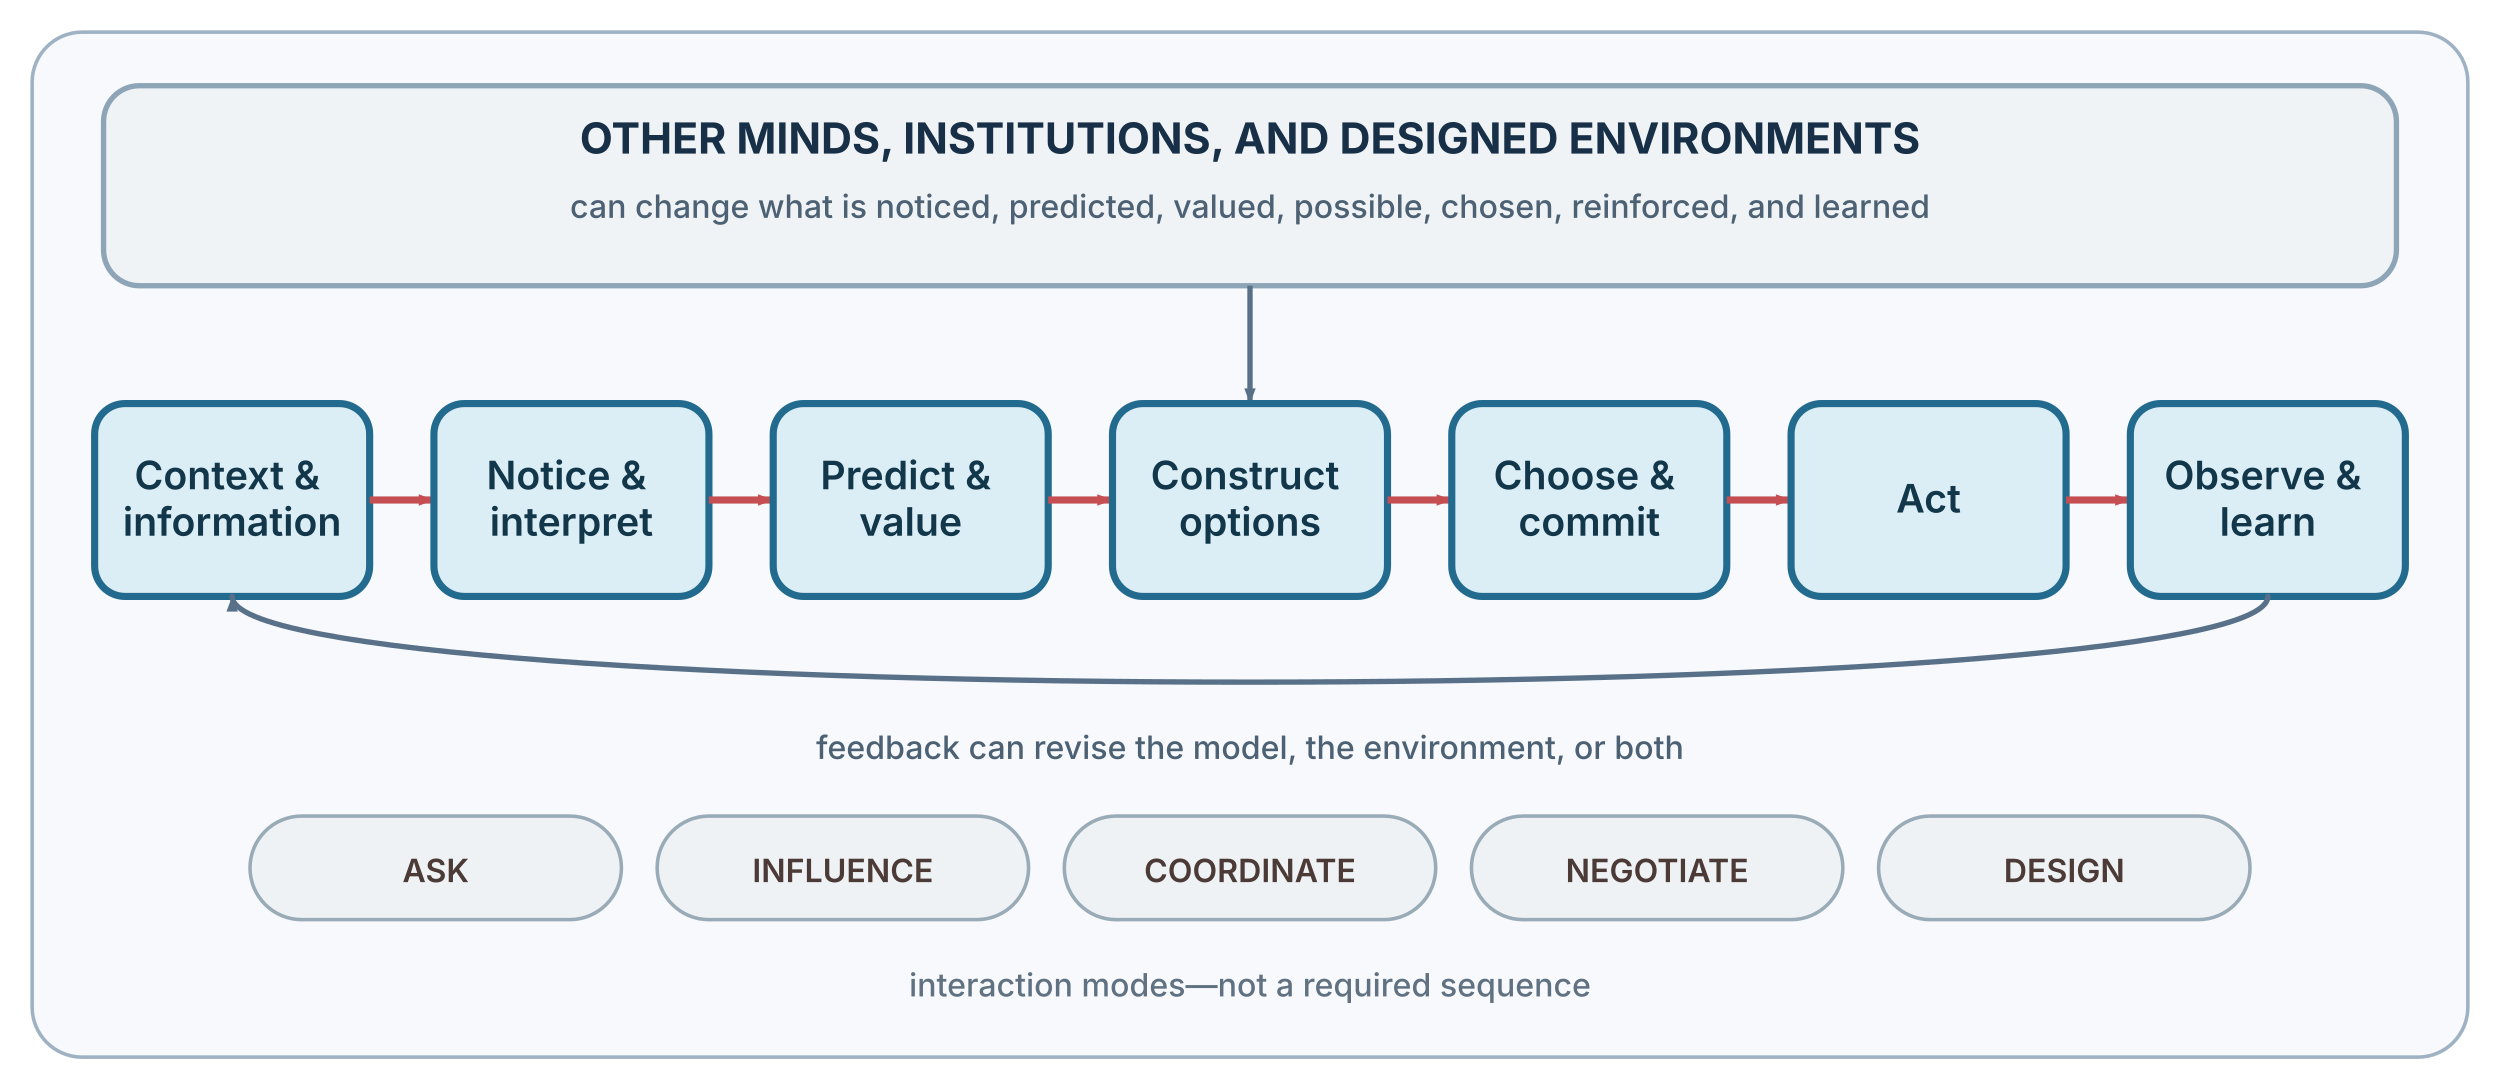
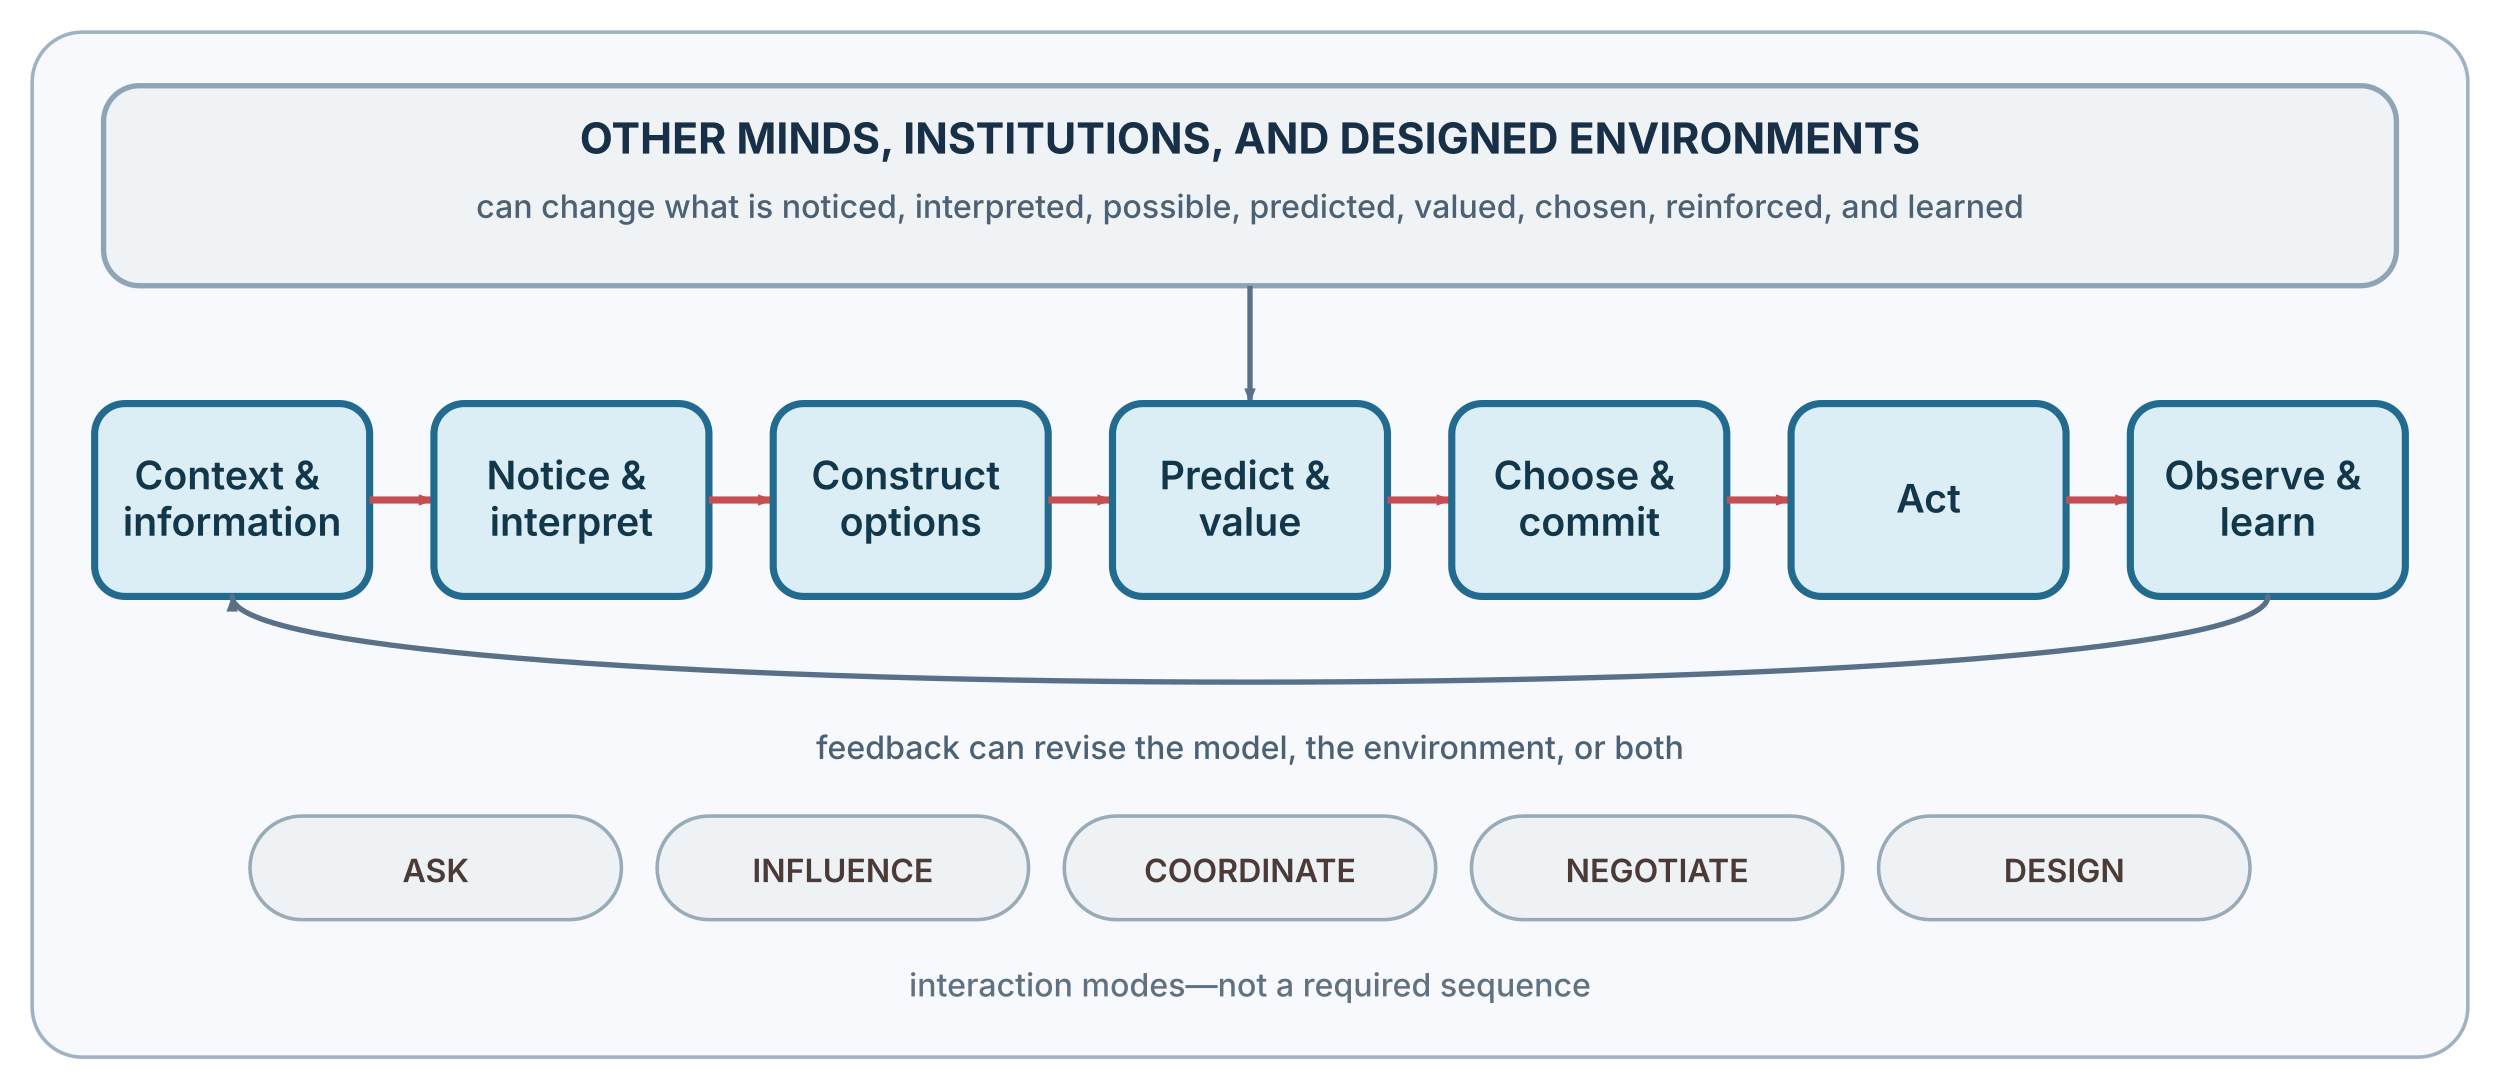
<svg xmlns="http://www.w3.org/2000/svg" width="1400" height="610" viewBox="0 0 1400 610" role="img" aria-labelledby="title desc">
  <defs>
    <marker id="arrow" viewBox="0 0 10 8" markerWidth="10" markerHeight="8" refX="9" refY="4" orient="auto" markerUnits="userSpaceOnUse">
      <path d="M0.5,0.8 L9,4 L0.5,7.2 z" fill="#587189" />
    </marker>
    <marker id="arrow-accent" viewBox="0 0 10 8" markerWidth="10" markerHeight="8" refX="9" refY="4" orient="auto" markerUnits="userSpaceOnUse">
      <path d="M0.5,0.8 L9,4 L0.5,7.2 z" fill="#c44e52" />
    </marker>
    <style>.node-label{font:600 22px -apple-system,BlinkMacSystemFont,"Segoe UI",sans-serif}.small{font:500 18px -apple-system,BlinkMacSystemFont,"Segoe UI",sans-serif}.outer{font:650 24px -apple-system,BlinkMacSystemFont,"Segoe UI",sans-serif}.mode{font:600 18px -apple-system,BlinkMacSystemFont,"Segoe UI",sans-serif}</style>
  </defs>
  <rect x="18" y="18" width="1364" height="574" rx="28" fill="#f7f9fc" stroke="#9fb2c3" stroke-width="2" />
  <rect x="58" y="48" width="1284" height="112" rx="20" fill="#f0f3f6" stroke="#8ea5b7" stroke-width="3" />
  <text x="700" y="86" class="outer" fill="#183047" text-anchor="middle">OTHER MINDS, INSTITUTIONS, AND DESIGNED ENVIRONMENTS</text>
-   <text x="700" y="122" class="small" fill="#4c6173" text-anchor="middle">can change what is noticed, predicted, valued, possible, chosen, reinforced, and learned</text>
+   <text x="700" y="122" class="small" fill="#4c6173" text-anchor="middle">can change what is noticed, interpreted, possible, predicted, valued, chosen, reinforced, and learned</text>
  <path d="M700 160 L700 226" fill="none" stroke="#587189" stroke-width="3" marker-end="url(#arrow)" />
  <rect x="53" y="226" width="154" height="108" rx="17" fill="#dceef5" stroke="#236b8e" stroke-width="4" />
  <text class="node-label" fill="#12364a" text-anchor="middle">
    <tspan x="130" y="274">Context &amp;</tspan>
    <tspan x="130" y="300">information</tspan>
  </text>
  <path d="M207 280 L243 280" stroke="#c44e52" stroke-width="4" marker-end="url(#arrow-accent)" />
  <rect x="243" y="226" width="154" height="108" rx="17" fill="#dceef5" stroke="#236b8e" stroke-width="4" />
  <text class="node-label" fill="#12364a" text-anchor="middle">
    <tspan x="320" y="274">Notice &amp;</tspan>
    <tspan x="320" y="300">interpret</tspan>
  </text>
  <path d="M397 280 L433 280" stroke="#c44e52" stroke-width="4" marker-end="url(#arrow-accent)" />
  <rect x="433" y="226" width="154" height="108" rx="17" fill="#dceef5" stroke="#236b8e" stroke-width="4" />
  <text class="node-label" fill="#12364a" text-anchor="middle">
-     <tspan x="510" y="274">Predict &amp;</tspan>
-     <tspan x="510" y="300">value</tspan>
+     <tspan x="510" y="274">Construct</tspan>
+     <tspan x="510" y="300">options</tspan>
  </text>
  <path d="M587 280 L623 280" stroke="#c44e52" stroke-width="4" marker-end="url(#arrow-accent)" />
  <rect x="623" y="226" width="154" height="108" rx="17" fill="#dceef5" stroke="#236b8e" stroke-width="4" />
  <text class="node-label" fill="#12364a" text-anchor="middle">
-     <tspan x="700" y="274">Construct</tspan>
-     <tspan x="700" y="300">options</tspan>
+     <tspan x="700" y="274">Predict &amp;</tspan>
+     <tspan x="700" y="300">value</tspan>
  </text>
  <path d="M777 280 L813 280" stroke="#c44e52" stroke-width="4" marker-end="url(#arrow-accent)" />
  <rect x="813" y="226" width="154" height="108" rx="17" fill="#dceef5" stroke="#236b8e" stroke-width="4" />
  <text class="node-label" fill="#12364a" text-anchor="middle">
    <tspan x="890" y="274">Choose &amp;</tspan>
    <tspan x="890" y="300">commit</tspan>
  </text>
  <path d="M967 280 L1003 280" stroke="#c44e52" stroke-width="4" marker-end="url(#arrow-accent)" />
  <rect x="1003" y="226" width="154" height="108" rx="17" fill="#dceef5" stroke="#236b8e" stroke-width="4" />
  <text class="node-label" fill="#12364a" text-anchor="middle">
    <tspan x="1080" y="287">Act</tspan>
  </text>
  <path d="M1157 280 L1193 280" stroke="#c44e52" stroke-width="4" marker-end="url(#arrow-accent)" />
  <rect x="1193" y="226" width="154" height="108" rx="17" fill="#dceef5" stroke="#236b8e" stroke-width="4" />
  <text class="node-label" fill="#12364a" text-anchor="middle">
    <tspan x="1270" y="274">Observe &amp;</tspan>
    <tspan x="1270" y="300">learn</tspan>
  </text>
  <path d="M1270 334 C1270 398, 130 398, 130 334" fill="none" stroke="#587189" stroke-width="3" stroke-linecap="round" marker-end="url(#arrow)" />
  <text x="700" y="425" class="small" fill="#4c6173" text-anchor="middle">feedback can revise the model, the environment, or both</text>
  <rect x="140" y="457" width="208" height="58" rx="29" fill="#eef2f5" stroke="#9aabb8" stroke-width="2" />
  <text x="244.0" y="494" class="mode" fill="#4b3a36" text-anchor="middle">ASK</text>
  <rect x="368" y="457" width="208" height="58" rx="29" fill="#eef2f5" stroke="#9aabb8" stroke-width="2" />
  <text x="472.0" y="494" class="mode" fill="#4b3a36" text-anchor="middle">INFLUENCE</text>
  <rect x="596" y="457" width="208" height="58" rx="29" fill="#eef2f5" stroke="#9aabb8" stroke-width="2" />
  <text x="700.0" y="494" class="mode" fill="#4b3a36" text-anchor="middle">COORDINATE</text>
  <rect x="824" y="457" width="208" height="58" rx="29" fill="#eef2f5" stroke="#9aabb8" stroke-width="2" />
  <text x="928.0" y="494" class="mode" fill="#4b3a36" text-anchor="middle">NEGOTIATE</text>
  <rect x="1052" y="457" width="208" height="58" rx="29" fill="#eef2f5" stroke="#9aabb8" stroke-width="2" />
  <text x="1156.0" y="494" class="mode" fill="#4b3a36" text-anchor="middle">DESIGN</text>
  <text x="700" y="558" class="small" fill="#607282" text-anchor="middle">interaction modes—not a required sequence</text>
</svg>
